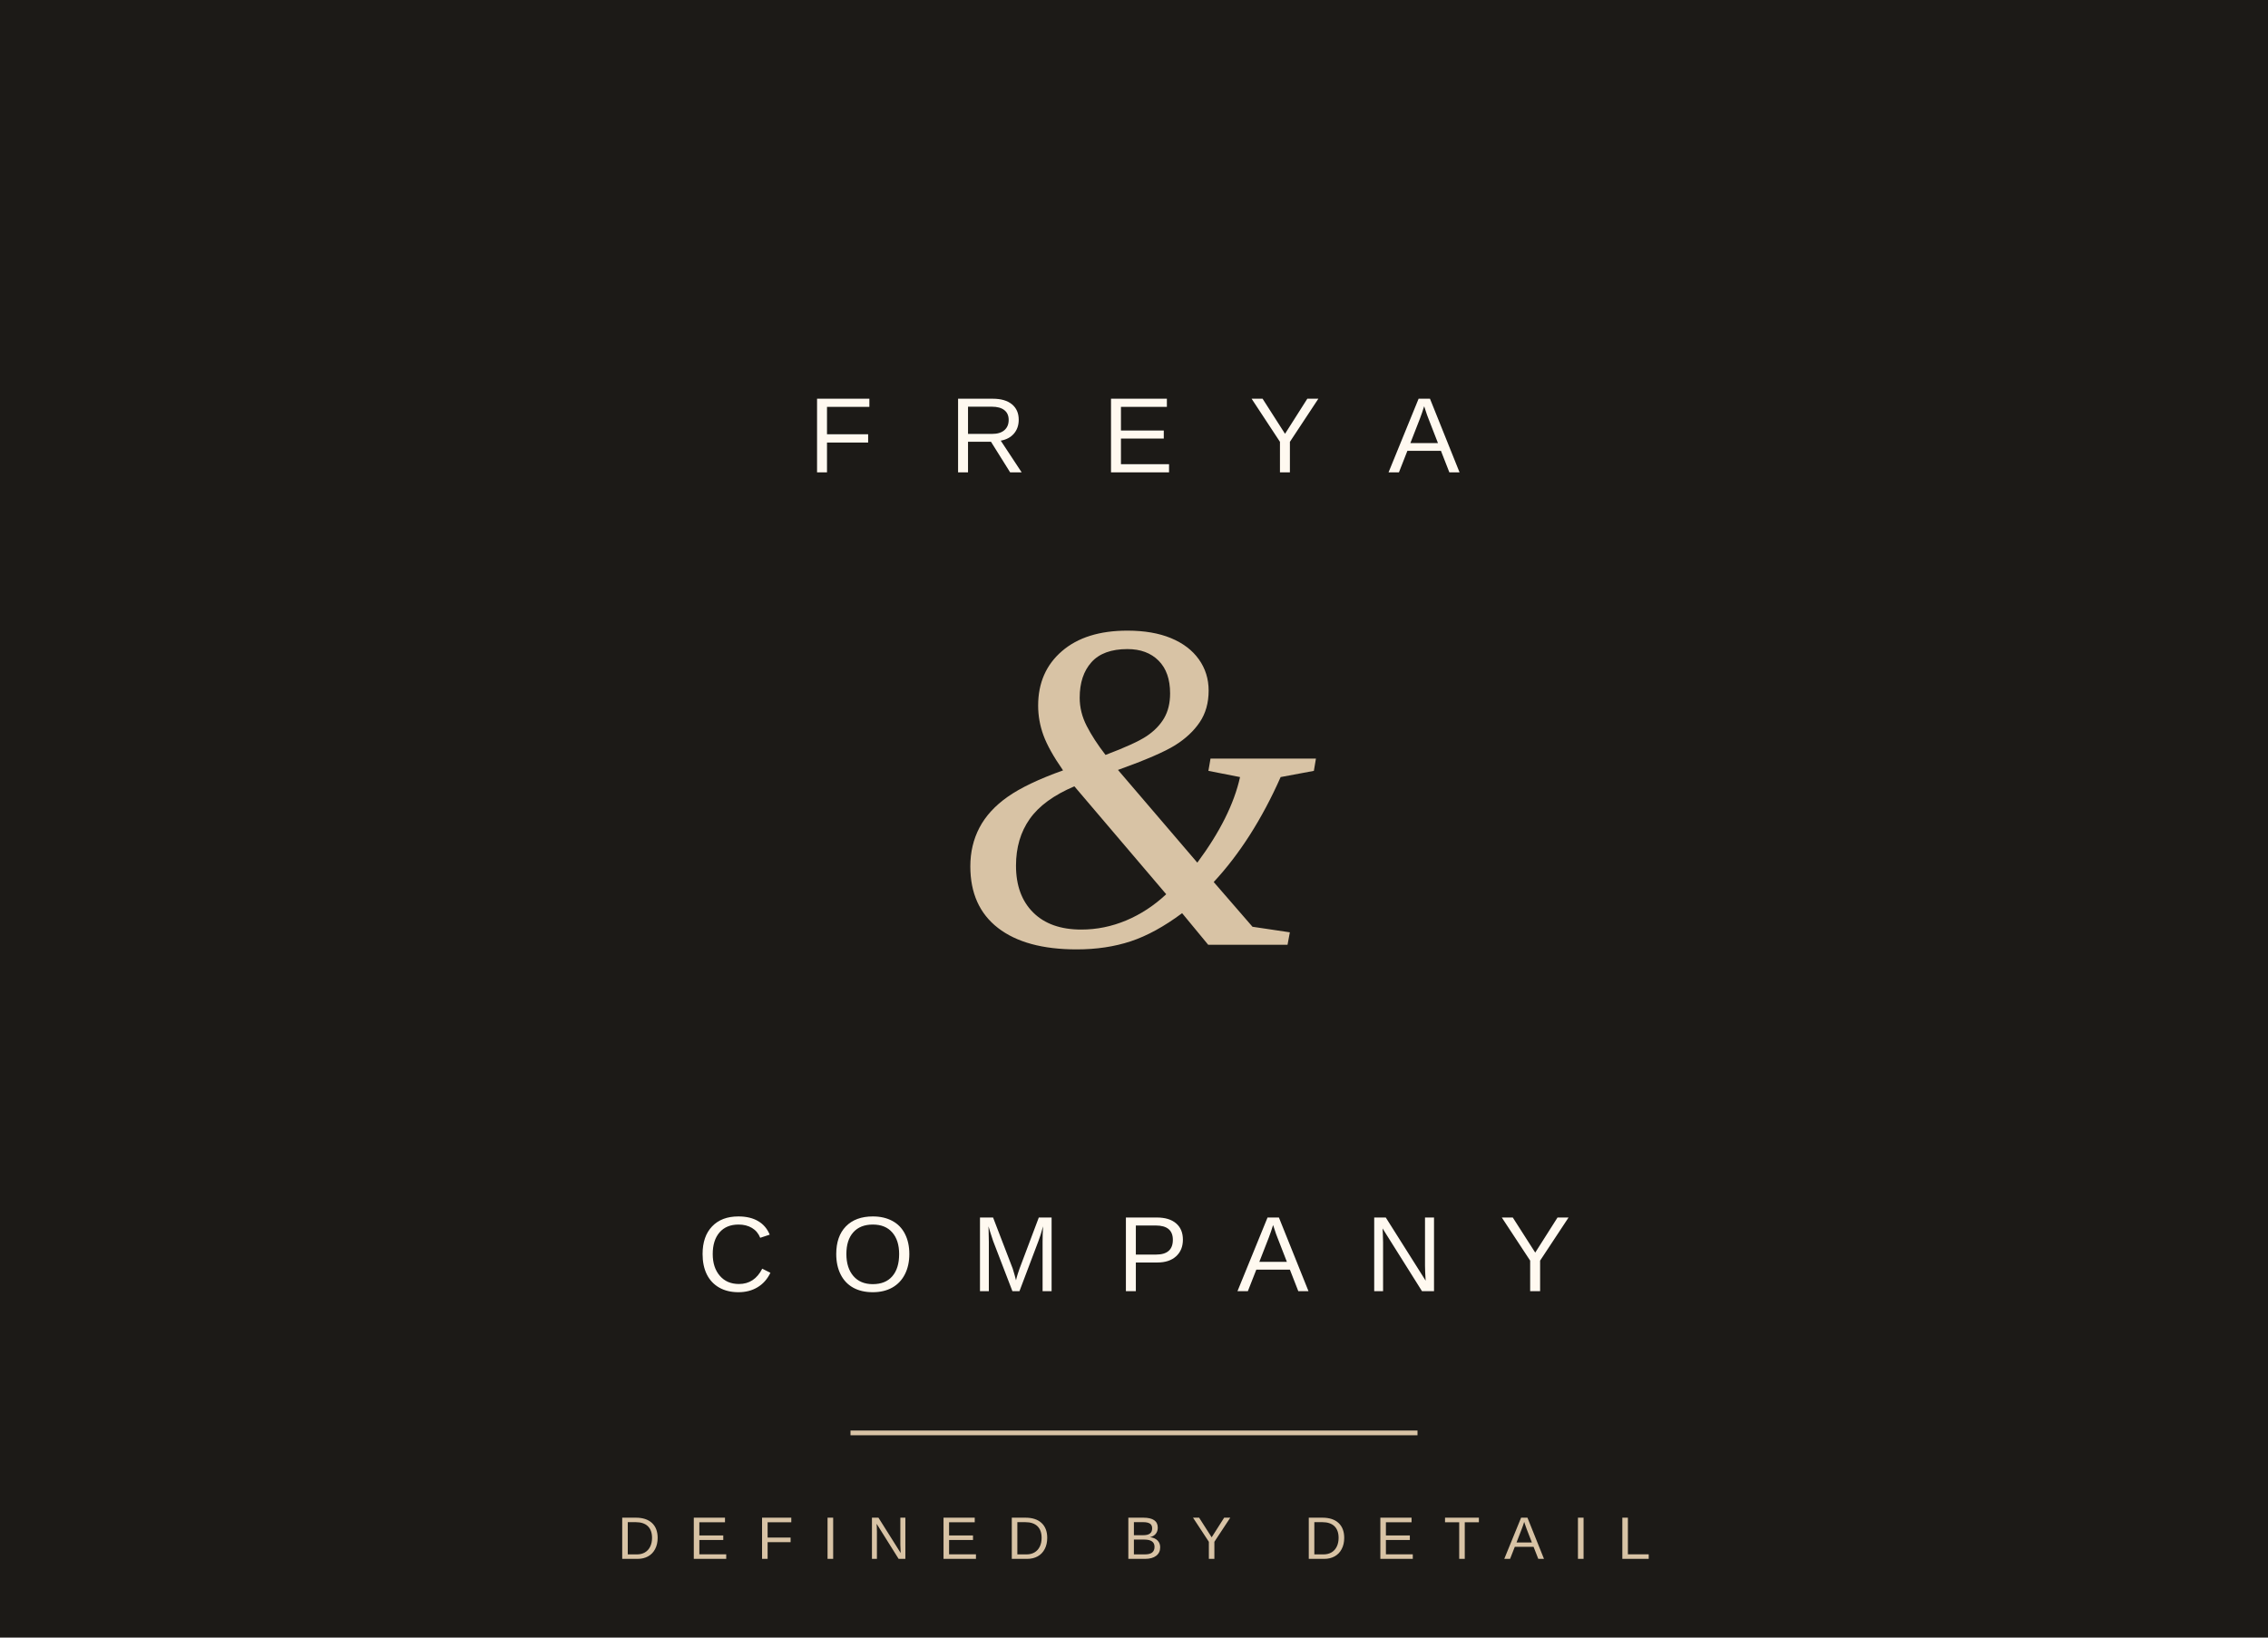
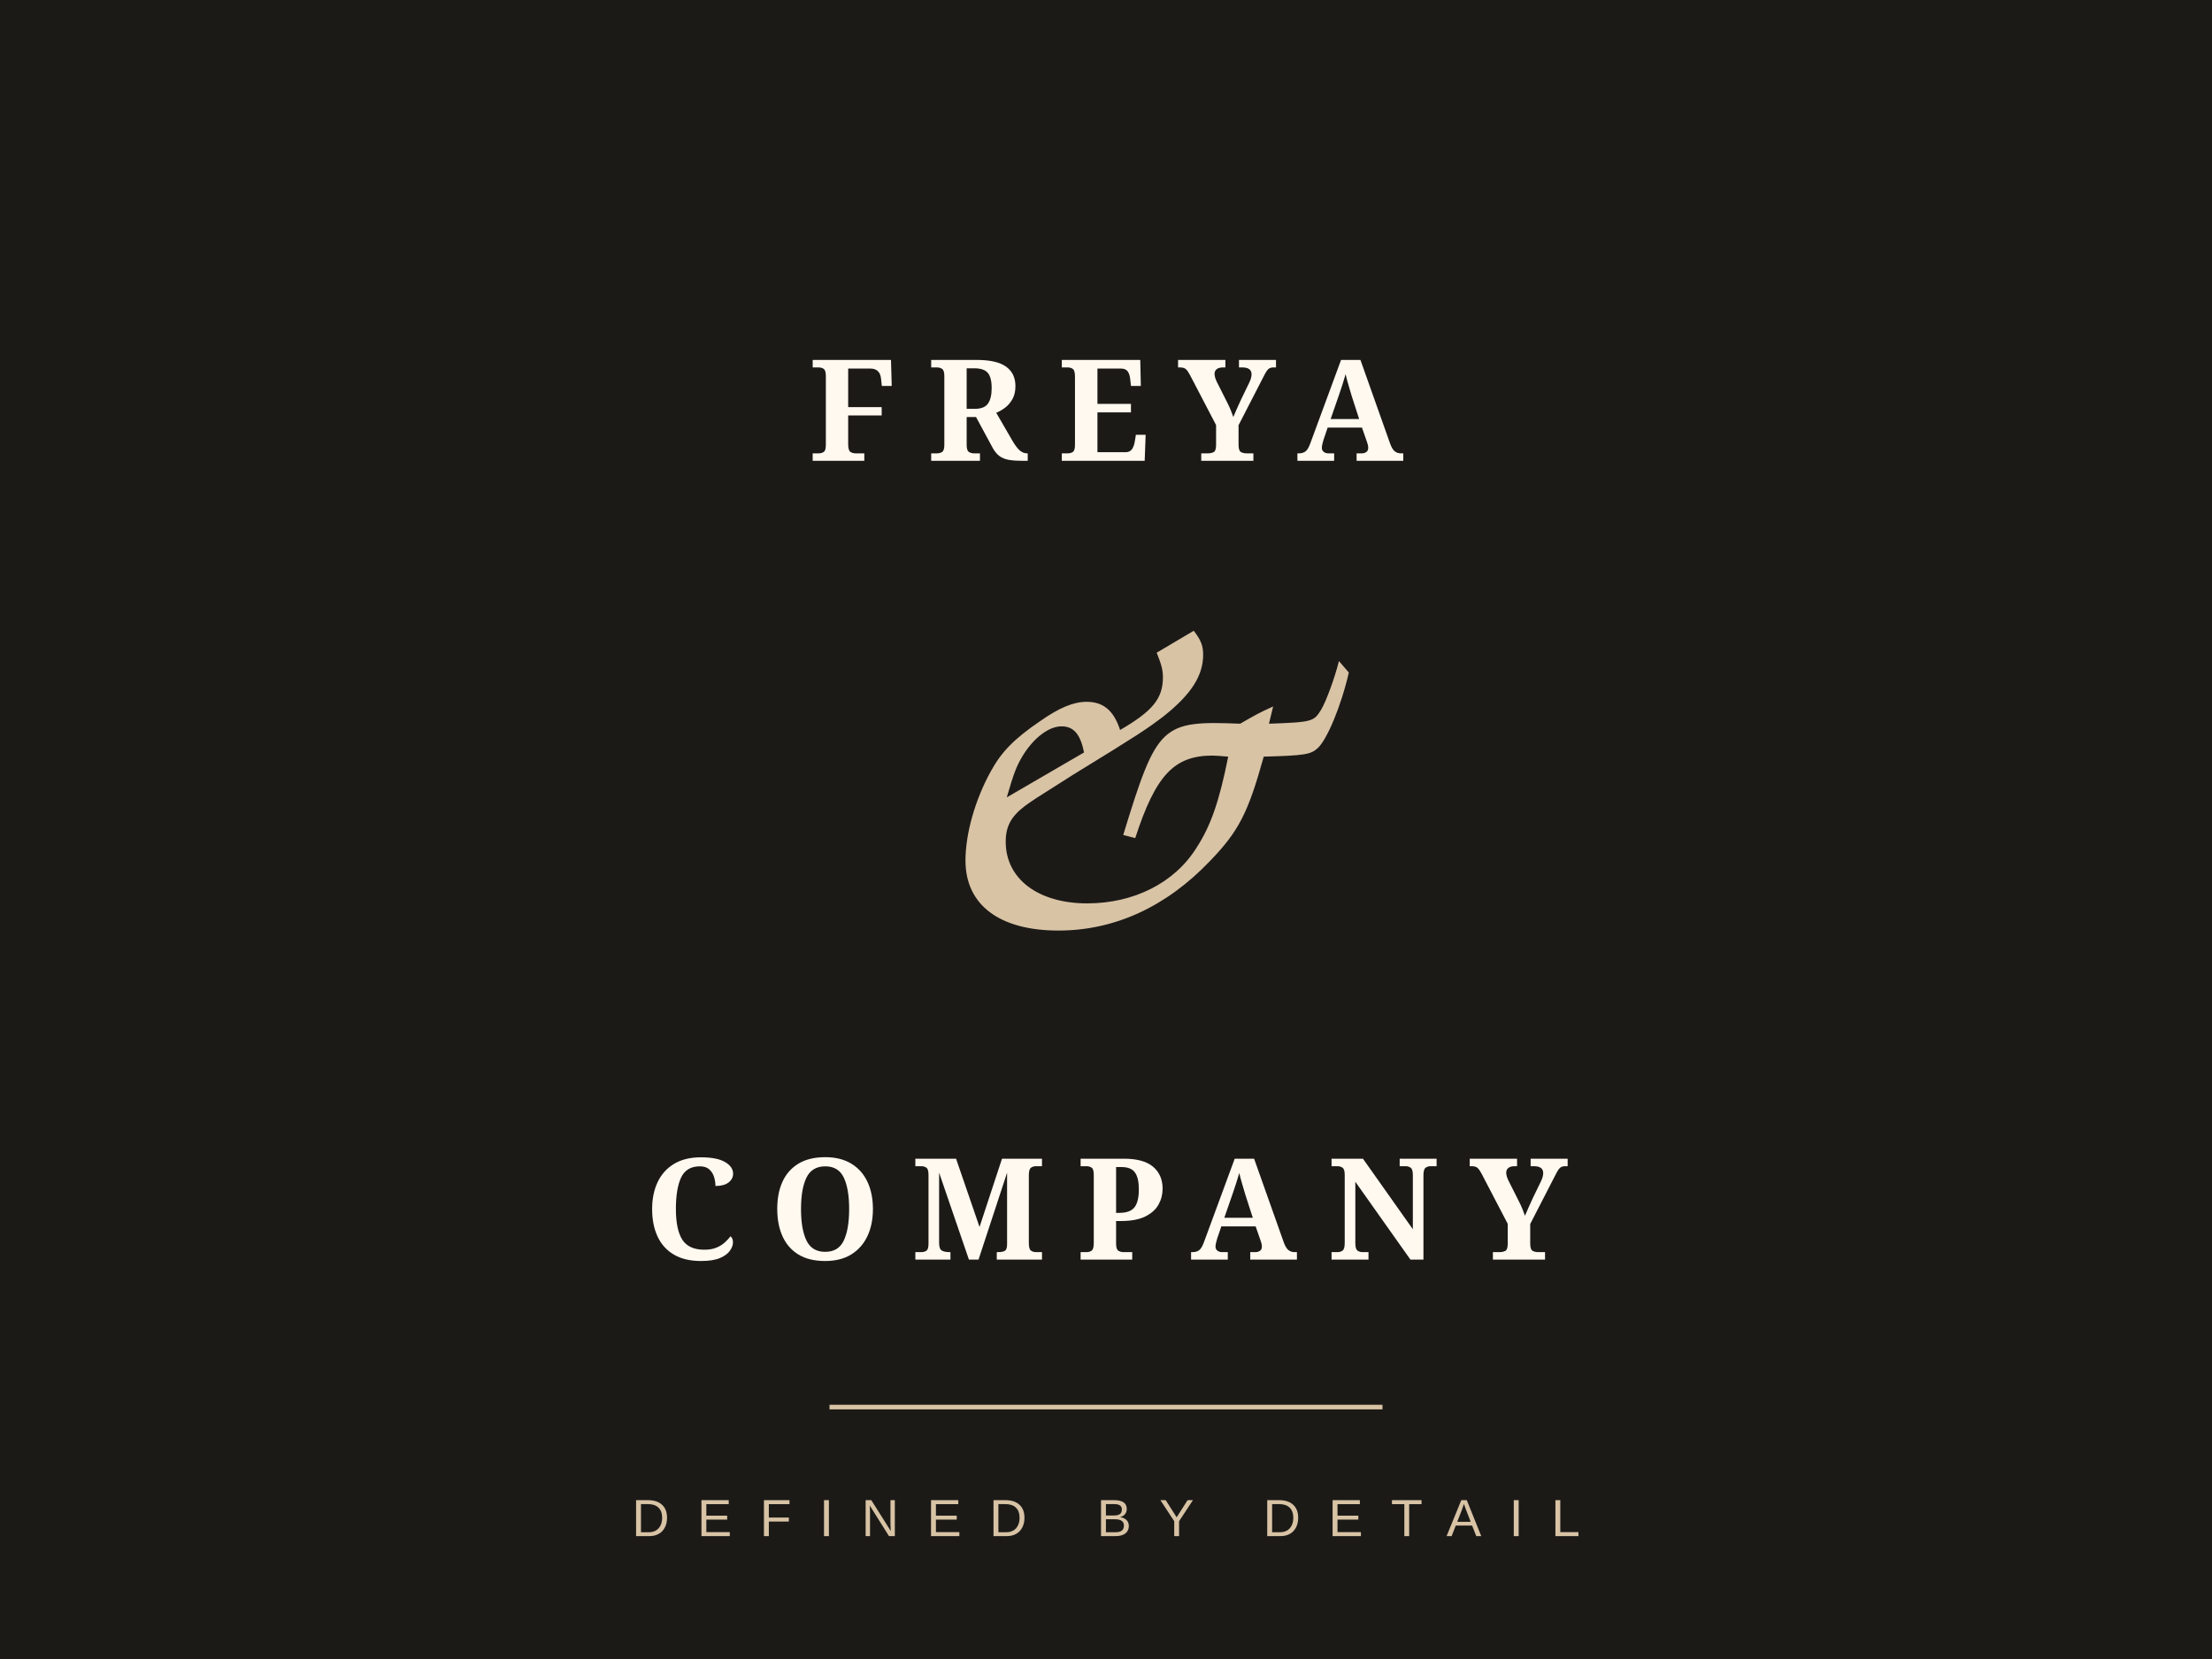
- <svg xmlns="http://www.w3.org/2000/svg" viewBox="0 0 720 520" role="img" aria-label="Freya &amp; Company">
-   <rect width="720" height="520" fill="#1C1A17" />
-   <text x="360" y="150" text-anchor="middle" font-family="Montserrat, Arial, Helvetica, sans-serif" font-size="34" letter-spacing="24" fill="#FFF9F0">FREYA</text>
-   <text x="360" y="300" text-anchor="middle" font-family="Playfair Display, Georgia, 'Times New Roman', serif" font-style="italic" font-size="150" fill="#D8C3A5">&amp;</text>
-   <text x="360" y="410" text-anchor="middle" font-family="Montserrat, Arial, Helvetica, sans-serif" font-size="34" letter-spacing="18" fill="#FFF9F0">COMPANY</text>
-   <line x1="270" y1="455" x2="450" y2="455" stroke="#D8C3A5" stroke-width="1.5" />
-   <text x="360" y="495" text-anchor="middle" font-family="Montserrat, Arial, Helvetica, sans-serif" font-size="19" letter-spacing="9" fill="#D8C3A5">DEFINED BY DETAIL</text>
+ <svg xmlns="http://www.w3.org/2000/svg" viewBox="0 0 720 540" role="img" aria-label="Freya &amp; Company">
+   <rect width="720" height="540" fill="#1C1A17" />
+   <text x="360" y="150" text-anchor="middle" font-family="Cinzel Decorative, 'Cormorant Garamond', serif" font-weight="700" font-size="46" letter-spacing="10" fill="#FFF9F0">FREYA</text>
+   <text x="360" y="300" text-anchor="middle" font-family="Italianno, 'Snell Roundhand', cursive" font-size="170" fill="#D8C3A5">&amp;</text>
+   <text x="360" y="410" text-anchor="middle" font-family="Cinzel Decorative, 'Cormorant Garamond', serif" font-weight="700" font-size="46" letter-spacing="10" fill="#FFF9F0">COMPANY</text>
+   <line x1="270" y1="458" x2="450" y2="458" stroke="#D8C3A5" stroke-width="1.5" />
+   <text x="360" y="500" text-anchor="middle" font-family="Montserrat, Arial, Helvetica, sans-serif" font-size="17" letter-spacing="9" fill="#D8C3A5">DEFINED BY DETAIL</text>
</svg>
